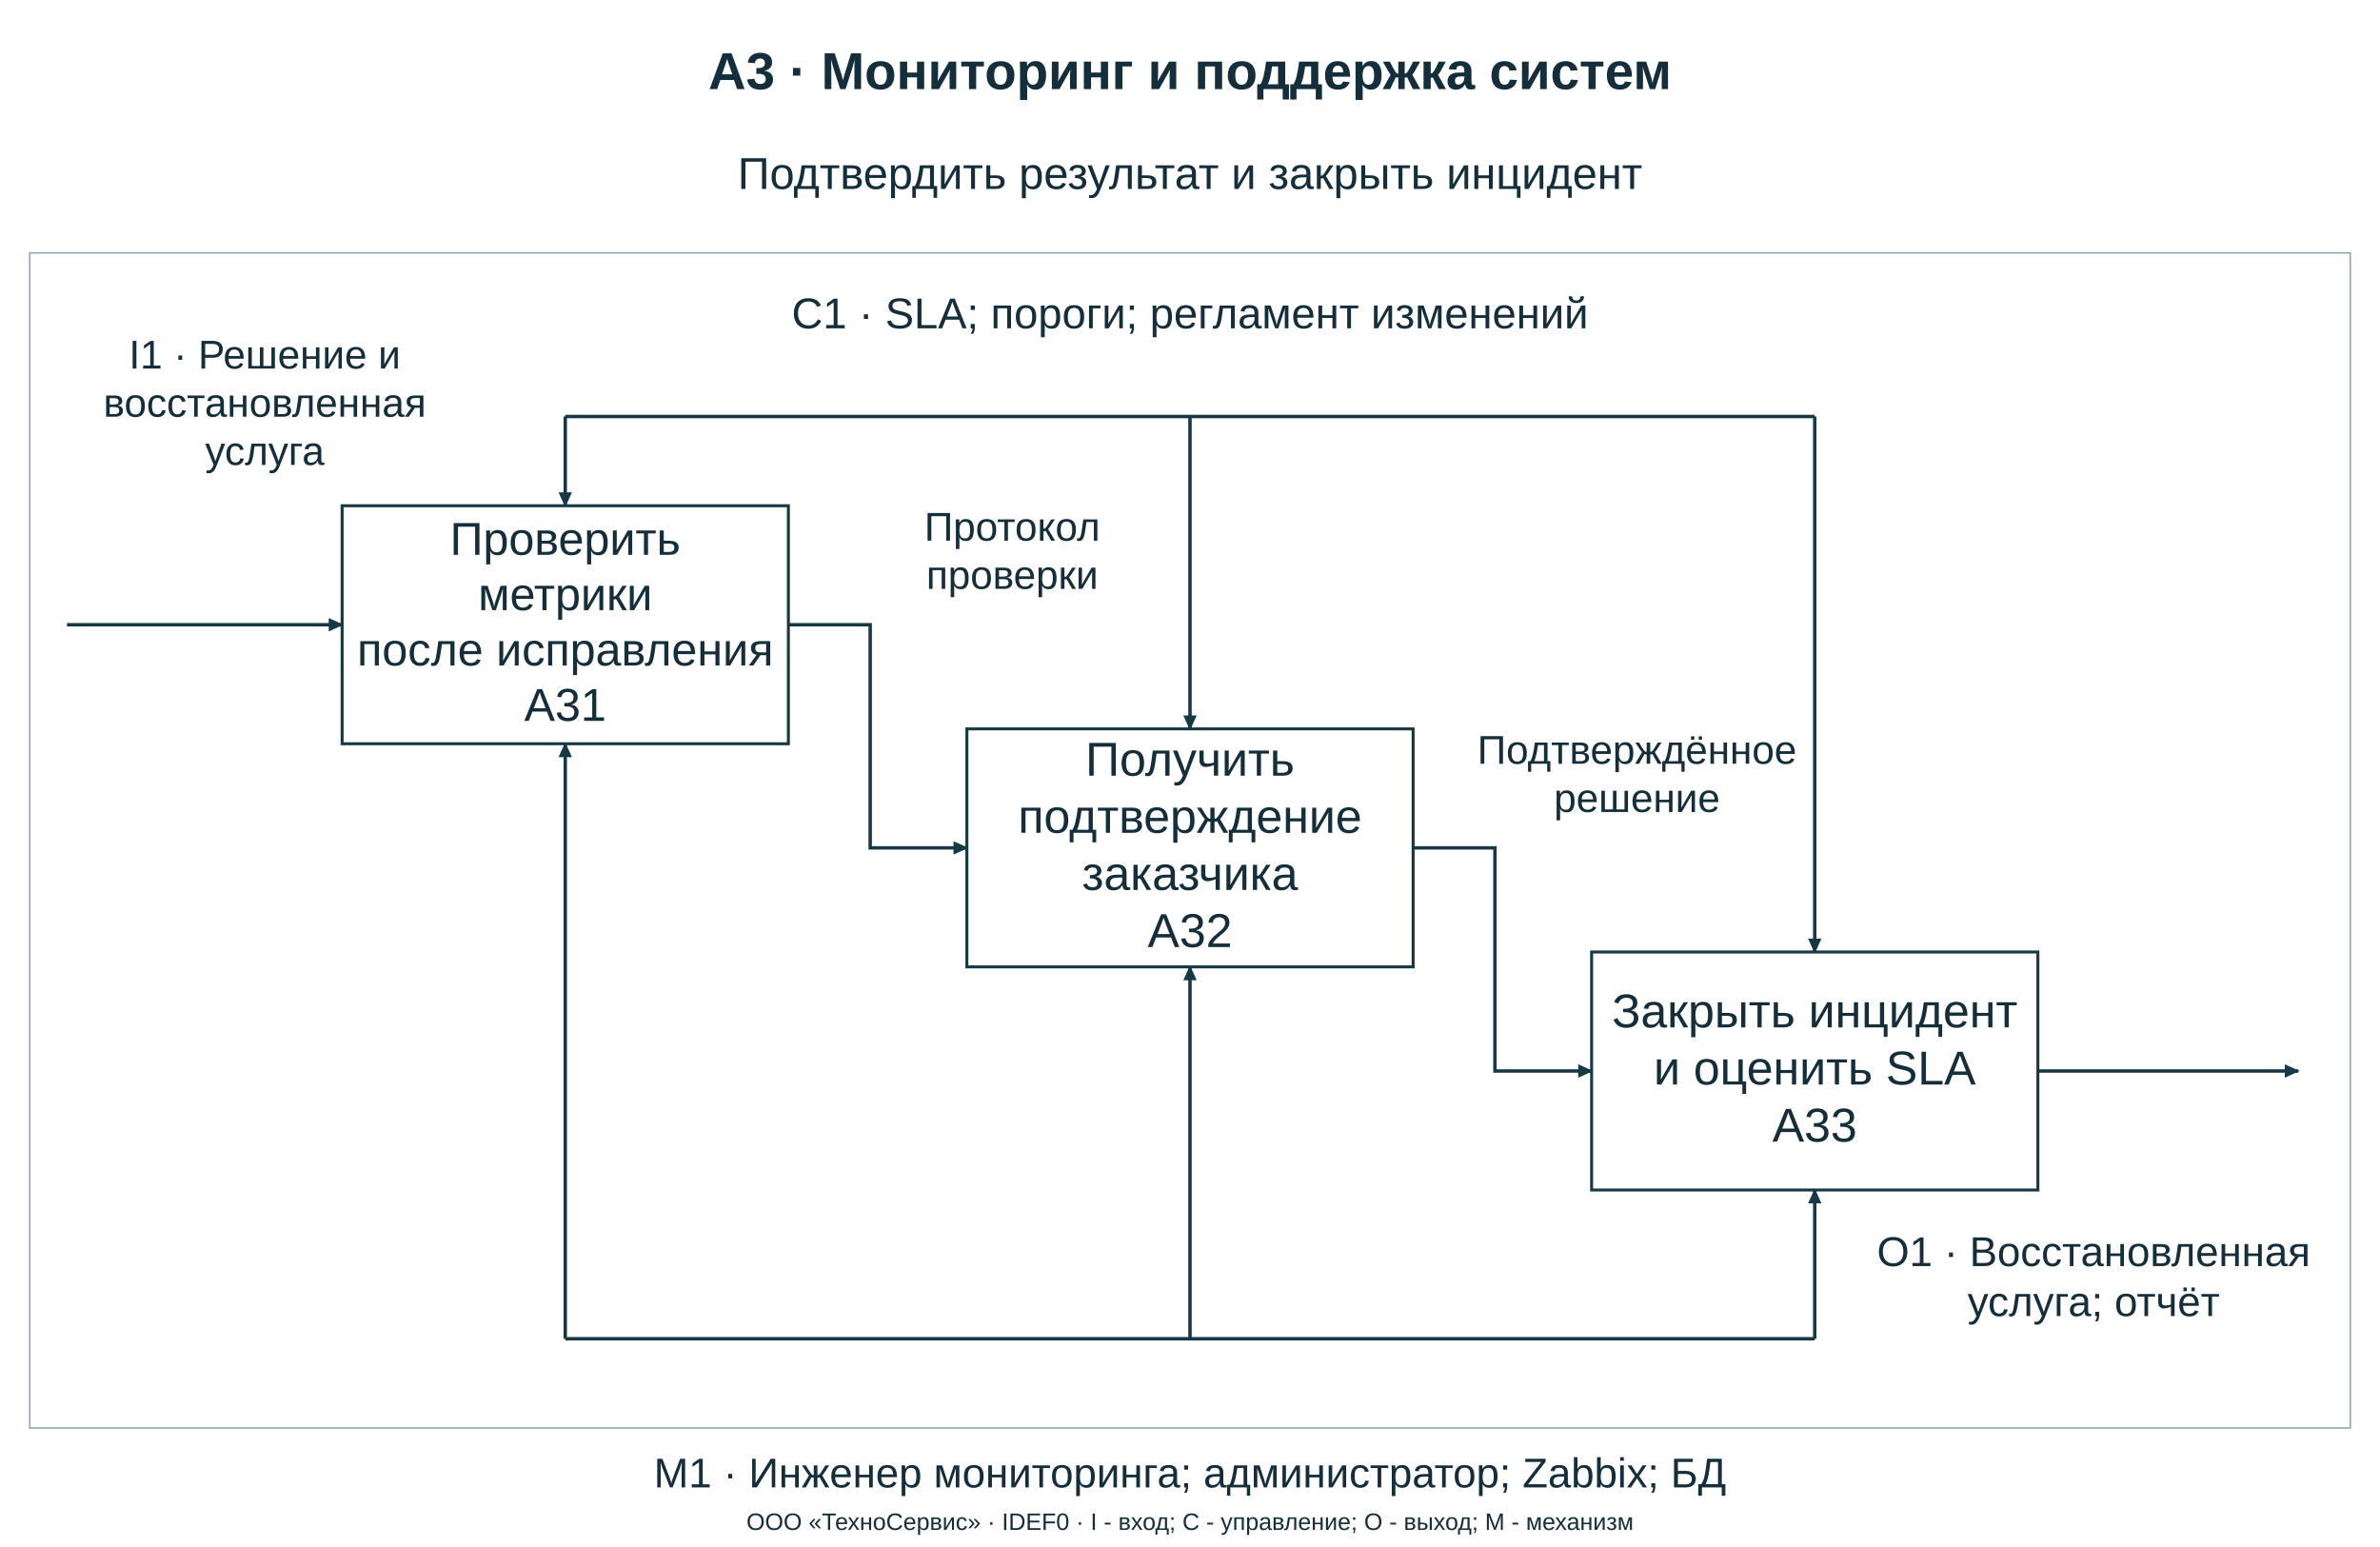
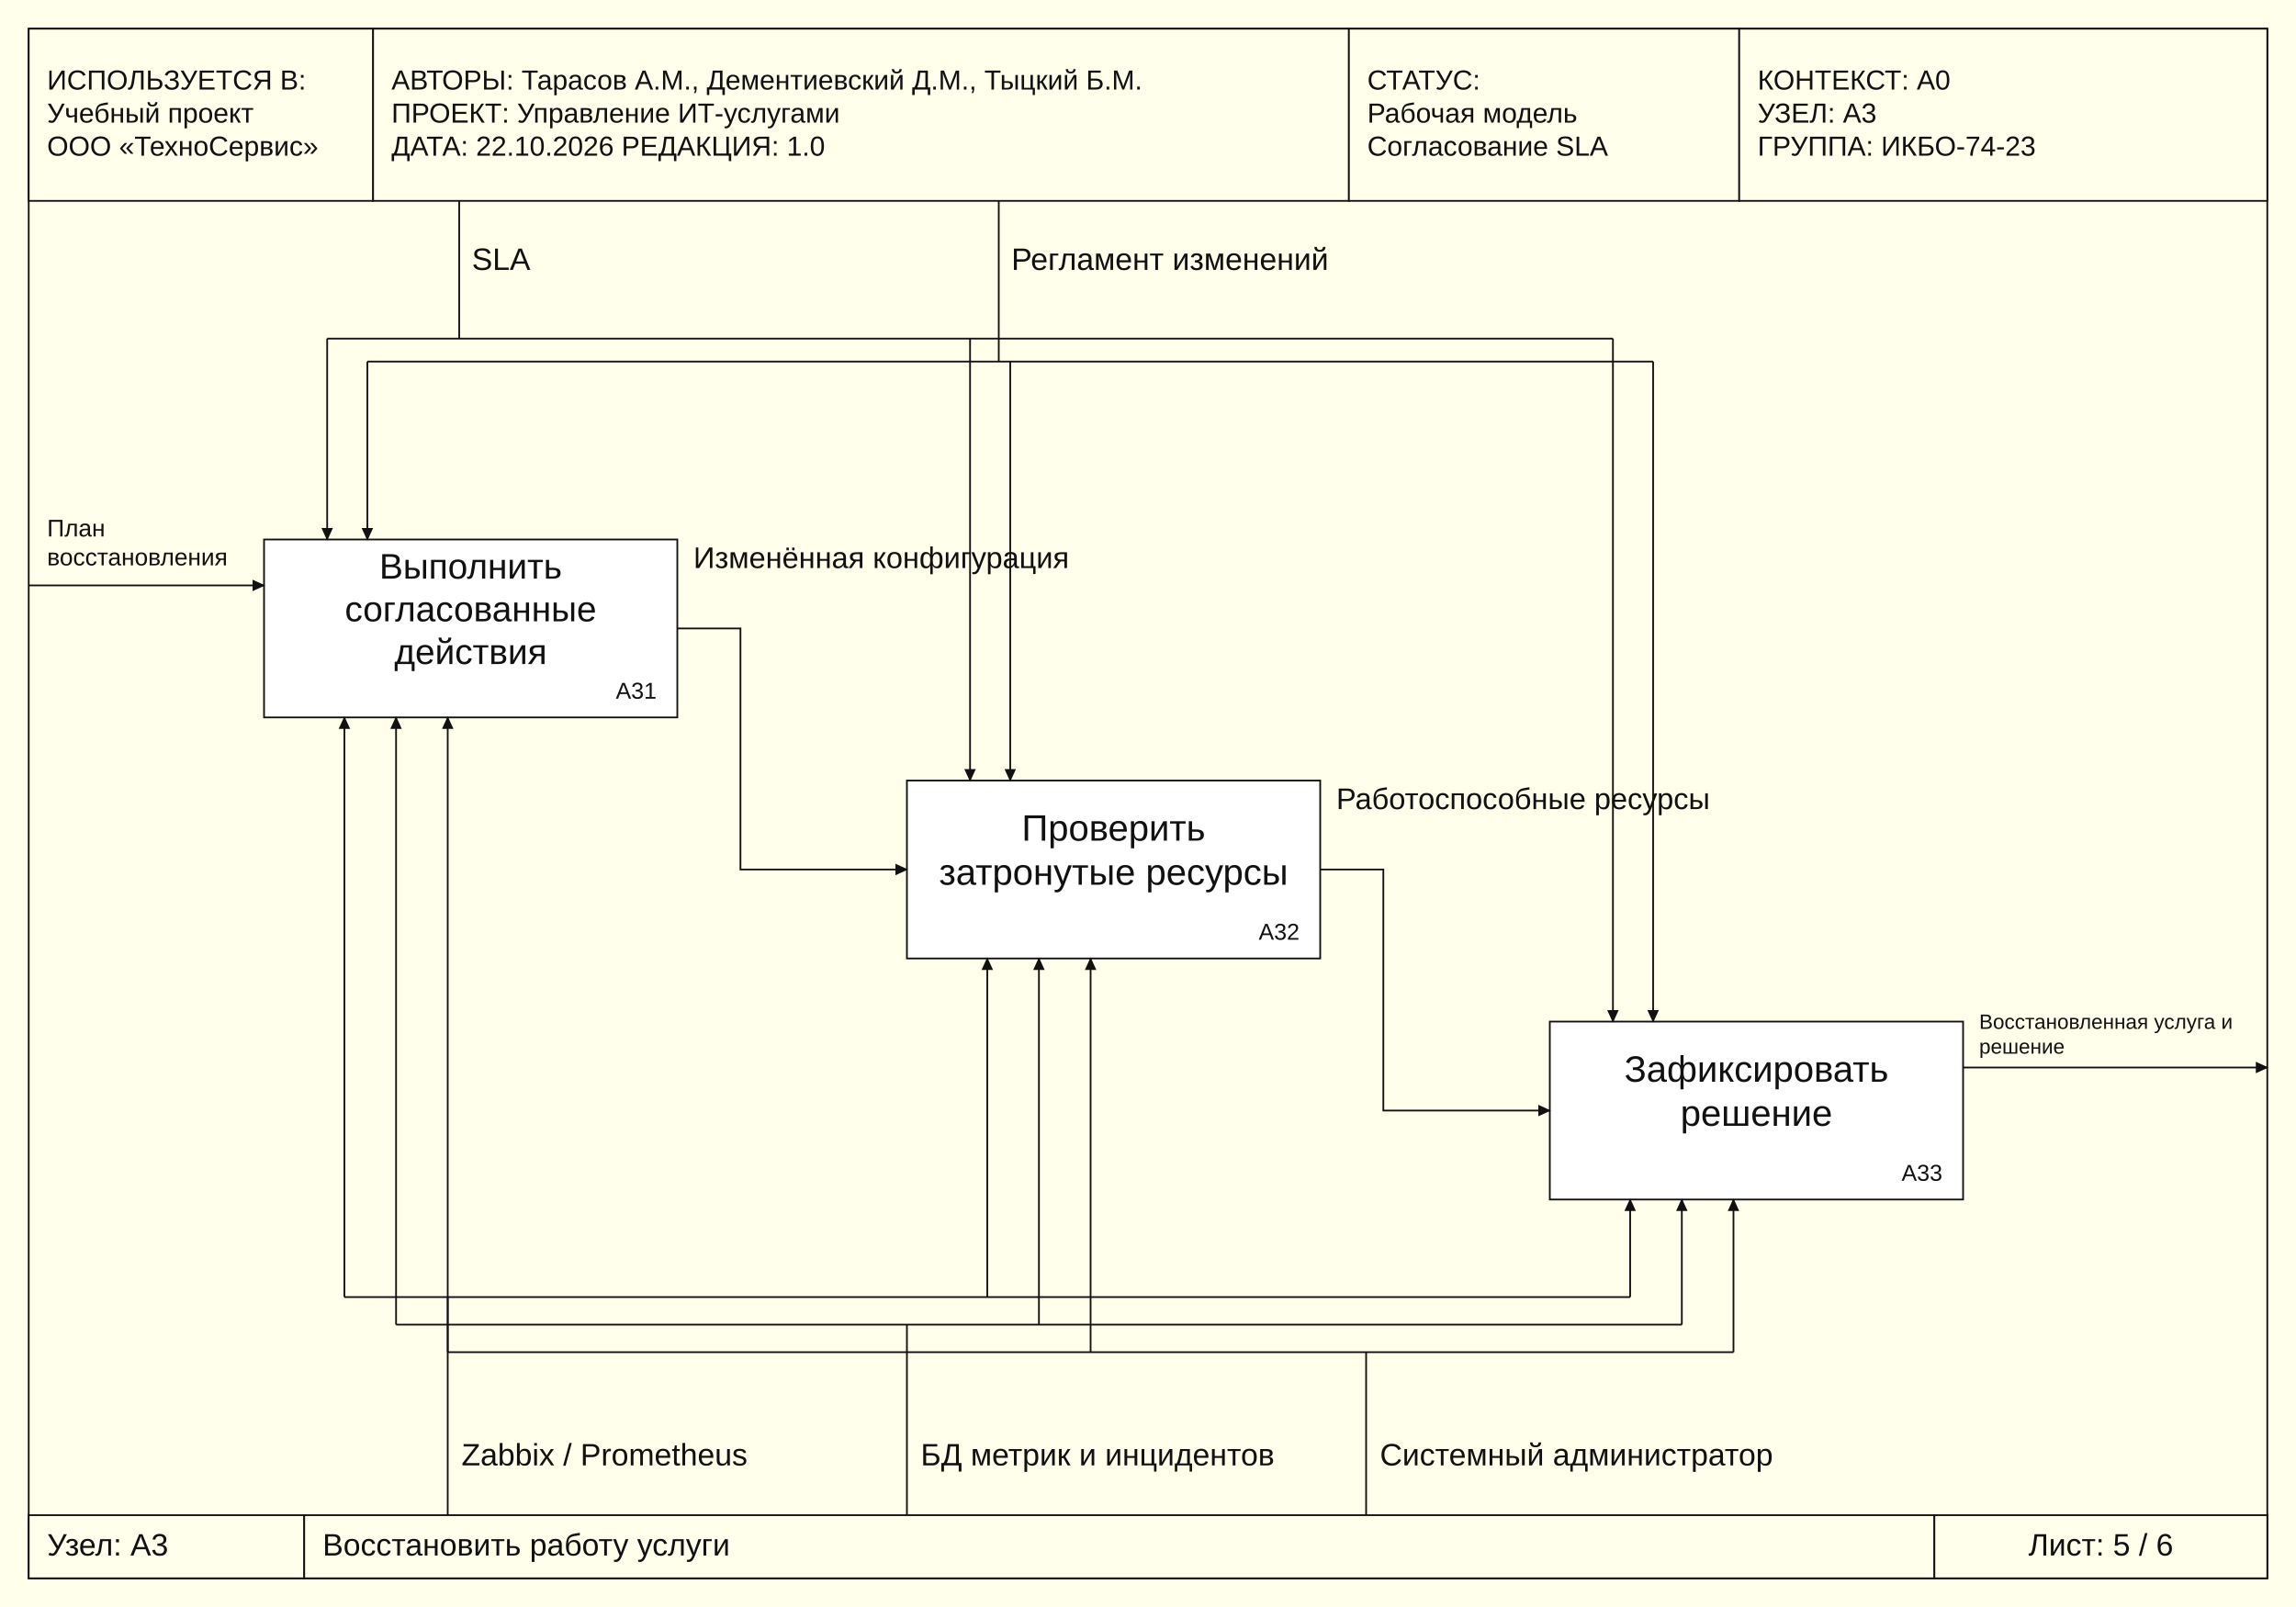
- <svg xmlns="http://www.w3.org/2000/svg" width="1600" height="1040" viewBox="0 0 1600 1040">
+ <svg xmlns="http://www.w3.org/2000/svg" width="2000" height="1400" viewBox="0 0 2000 1400">
  <defs>
-     <marker id="arrow" markerWidth="11" markerHeight="9" refX="9" refY="4.5" orient="auto" markerUnits="userSpaceOnUse">
-       <path d="M0 0 L10 4.5 L0 9 Z" fill="#183845" />
+     <marker id="arrow" markerWidth="12" markerHeight="10" refX="10" refY="5" orient="auto" markerUnits="userSpaceOnUse">
+       <path d="M0 0 L11 5 L0 10 Z" fill="#111" />
    </marker>
+     <pattern id="grid" width="20" height="20" patternUnits="userSpaceOnUse">
+       <path d="M20 0H0V20" fill="none" stroke="#e1e5e8" stroke-width=".7" />
+     </pattern>
  </defs>
-   <rect width="100%" height="100%" fill="white" />
-   <text x="800.0" y="50.0" text-anchor="middle" dominant-baseline="middle" font-family="Arial, sans-serif" font-size="35" font-weight="700" fill="#152e3b">A3 · Мониторинг и поддержка систем</text>
-   <text x="800.0" y="118.5" text-anchor="middle" dominant-baseline="middle" font-family="Arial, sans-serif" font-size="30" font-weight="400" fill="#152e3b">Подтвердить результат и закрыть инцидент</text>
-   <rect x="20" y="170" width="1560" height="790" fill="none" stroke="#8ba2ab" stroke-width="1" />
-   <rect x="230" y="340" width="300" height="160" stroke="#183845" stroke-width="2" fill="white" />
-   <text x="380.0" y="364.2" text-anchor="middle" dominant-baseline="middle" font-family="Arial, sans-serif" font-size="31" fill="#152e3b">Проверить</text>
-   <text x="380.0" y="401.4" text-anchor="middle" dominant-baseline="middle" font-family="Arial, sans-serif" font-size="31" fill="#152e3b">метрики</text>
-   <text x="380.0" y="438.6" text-anchor="middle" dominant-baseline="middle" font-family="Arial, sans-serif" font-size="31" fill="#152e3b">после исправления</text>
-   <text x="380.0" y="475.8" text-anchor="middle" dominant-baseline="middle" font-family="Arial, sans-serif" font-size="31" fill="#152e3b">A31</text>
-   <rect x="650" y="490" width="300" height="160" stroke="#183845" stroke-width="2" fill="white" />
-   <text x="800.0" y="512.4" text-anchor="middle" dominant-baseline="middle" font-family="Arial, sans-serif" font-size="32" fill="#152e3b">Получить</text>
-   <text x="800.0" y="550.8" text-anchor="middle" dominant-baseline="middle" font-family="Arial, sans-serif" font-size="32" fill="#152e3b">подтверждение</text>
-   <text x="800.0" y="589.2" text-anchor="middle" dominant-baseline="middle" font-family="Arial, sans-serif" font-size="32" fill="#152e3b">заказчика</text>
-   <text x="800.0" y="627.6" text-anchor="middle" dominant-baseline="middle" font-family="Arial, sans-serif" font-size="32" fill="#152e3b">A32</text>
-   <rect x="1070" y="640" width="300" height="160" stroke="#183845" stroke-width="2" fill="white" />
-   <text x="1220.0" y="681.6" text-anchor="middle" dominant-baseline="middle" font-family="Arial, sans-serif" font-size="32" fill="#152e3b">Закрыть инцидент</text>
-   <text x="1220.0" y="720.0" text-anchor="middle" dominant-baseline="middle" font-family="Arial, sans-serif" font-size="32" fill="#152e3b">и оценить SLA</text>
-   <text x="1220.0" y="758.4" text-anchor="middle" dominant-baseline="middle" font-family="Arial, sans-serif" font-size="32" fill="#152e3b">A33</text>
-   <text x="800.0" y="212.5" text-anchor="middle" dominant-baseline="middle" font-family="Arial, sans-serif" font-size="29" font-weight="400" fill="#152e3b">C1 · SLA; пороги; регламент изменений</text>
-   <polyline points="380,280 1220,280" fill="none" stroke="#183845" stroke-width="2.3" />
-   <polyline points="380.0,280 380.0,340" fill="none" stroke="#183845" stroke-width="2.3" marker-end="url(#arrow)" />
-   <polyline points="800.0,280 800.0,490" fill="none" stroke="#183845" stroke-width="2.3" marker-end="url(#arrow)" />
-   <polyline points="1220.0,280 1220.0,640" fill="none" stroke="#183845" stroke-width="2.3" marker-end="url(#arrow)" />
-   <text x="178.0" y="240.1" text-anchor="middle" dominant-baseline="middle" font-family="Arial, sans-serif" font-size="27" font-weight="400" fill="#152e3b">I1 · Решение и</text>
-   <text x="178.0" y="272.5" text-anchor="middle" dominant-baseline="middle" font-family="Arial, sans-serif" font-size="27" font-weight="400" fill="#152e3b">восстановленная</text>
-   <text x="178.0" y="304.9" text-anchor="middle" dominant-baseline="middle" font-family="Arial, sans-serif" font-size="27" font-weight="400" fill="#152e3b">услуга</text>
-   <polyline points="45,420.0 230,420.0" fill="none" stroke="#183845" stroke-width="2.3" marker-end="url(#arrow)" />
-   <polyline points="530,420.0 585,420.0 585,570.0 650,570.0" fill="none" stroke="#183845" stroke-width="2.3" marker-end="url(#arrow)" />
-   <text x="680.5" y="355.8" text-anchor="middle" dominant-baseline="middle" font-family="Arial, sans-serif" font-size="27" font-weight="400" fill="#152e3b">Протокол</text>
-   <text x="680.5" y="388.2" text-anchor="middle" dominant-baseline="middle" font-family="Arial, sans-serif" font-size="27" font-weight="400" fill="#152e3b">проверки</text>
-   <polyline points="950,570.0 1005,570.0 1005,720.0 1070,720.0" fill="none" stroke="#183845" stroke-width="2.3" marker-end="url(#arrow)" />
-   <text x="1100.5" y="505.8" text-anchor="middle" dominant-baseline="middle" font-family="Arial, sans-serif" font-size="27" font-weight="400" fill="#152e3b">Подтверждённое</text>
-   <text x="1100.5" y="538.2" text-anchor="middle" dominant-baseline="middle" font-family="Arial, sans-serif" font-size="27" font-weight="400" fill="#152e3b">решение</text>
-   <polyline points="1370,720 1545,720" fill="none" stroke="#183845" stroke-width="2.3" marker-end="url(#arrow)" />
-   <text x="1407.5" y="843.2" text-anchor="middle" dominant-baseline="middle" font-family="Arial, sans-serif" font-size="28" font-weight="400" fill="#152e3b">O1 · Восстановленная</text>
-   <text x="1407.5" y="876.8" text-anchor="middle" dominant-baseline="middle" font-family="Arial, sans-serif" font-size="28" font-weight="400" fill="#152e3b">услуга; отчёт</text>
-   <polyline points="380,900 1220,900" fill="none" stroke="#183845" stroke-width="2.3" />
-   <polyline points="380.0,900 380.0,500" fill="none" stroke="#183845" stroke-width="2.3" marker-end="url(#arrow)" />
-   <polyline points="800.0,900 800.0,650" fill="none" stroke="#183845" stroke-width="2.3" marker-end="url(#arrow)" />
-   <polyline points="1220.0,900 1220.0,800" fill="none" stroke="#183845" stroke-width="2.3" marker-end="url(#arrow)" />
-   <text x="800.0" y="992.0" text-anchor="middle" dominant-baseline="middle" font-family="Arial, sans-serif" font-size="28" font-weight="400" fill="#152e3b">M1 · Инженер мониторинга; администратор; Zabbix; БД</text>
-   <text x="800.0" y="1024.0" text-anchor="middle" dominant-baseline="middle" font-family="Arial, sans-serif" font-size="16" font-weight="400" fill="#152e3b">ООО «ТехноСервис» · IDEF0 · I - вход; C - управление; O - выход; M - механизм</text>
+   <rect width="100%" height="100%" fill="#ffffec" />
+   <rect x="25" y="25" width="1950" height="1350" stroke="#111" stroke-width="1.5" fill="#ffffec" />
+   <text x="1000.0" y="700.0" text-anchor="middle" dominant-baseline="middle" font-family="Arial, sans-serif" font-size="30" font-weight="400" fill="#111" />
+   <rect x="25" y="25" width="300" height="150" stroke="#111" stroke-width="1.5" fill="#ffffec" />
+   <text x="175.0" y="100.0" text-anchor="middle" dominant-baseline="middle" font-family="Arial, sans-serif" font-size="30" font-weight="400" fill="#111" />
+   <rect x="325" y="25" width="850" height="150" stroke="#111" stroke-width="1.5" fill="#ffffec" />
+   <text x="750.0" y="100.0" text-anchor="middle" dominant-baseline="middle" font-family="Arial, sans-serif" font-size="30" font-weight="400" fill="#111" />
+   <rect x="1175" y="25" width="340" height="150" stroke="#111" stroke-width="1.5" fill="#ffffec" />
+   <text x="1345.0" y="100.0" text-anchor="middle" dominant-baseline="middle" font-family="Arial, sans-serif" font-size="30" font-weight="400" fill="#111" />
+   <rect x="1515" y="25" width="460" height="150" stroke="#111" stroke-width="1.5" fill="#ffffec" />
+   <text x="1745.0" y="100.0" text-anchor="middle" dominant-baseline="middle" font-family="Arial, sans-serif" font-size="30" font-weight="400" fill="#111" />
+   <rect x="25" y="1320" width="240" height="55" stroke="#111" stroke-width="1.5" fill="#ffffec" />
+   <text x="145.0" y="1347.5" text-anchor="middle" dominant-baseline="middle" font-family="Arial, sans-serif" font-size="28" font-weight="400" fill="#111" />
+   <rect x="265" y="1320" width="1420" height="55" stroke="#111" stroke-width="1.5" fill="#ffffec" />
+   <text x="975.0" y="1347.5" text-anchor="middle" dominant-baseline="middle" font-family="Arial, sans-serif" font-size="28" font-weight="400" fill="#111" />
+   <rect x="1685" y="1320" width="290" height="55" stroke="#111" stroke-width="1.5" fill="#ffffec" />
+   <text x="1830.0" y="1347.5" text-anchor="middle" dominant-baseline="middle" font-family="Arial, sans-serif" font-size="28" font-weight="400" fill="#111" />
+   <text x="41" y="71.2" text-anchor="start" dominant-baseline="middle" font-family="Arial, sans-serif" font-size="24" font-weight="400" fill="#111">ИСПОЛЬЗУЕТСЯ В:</text>
+   <text x="41" y="100.0" text-anchor="start" dominant-baseline="middle" font-family="Arial, sans-serif" font-size="24" font-weight="400" fill="#111">Учебный проект</text>
+   <text x="41" y="128.8" text-anchor="start" dominant-baseline="middle" font-family="Arial, sans-serif" font-size="24" font-weight="400" fill="#111">ООО «ТехноСервис»</text>
+   <text x="341" y="71.2" text-anchor="start" dominant-baseline="middle" font-family="Arial, sans-serif" font-size="24" font-weight="400" fill="#111">АВТОРЫ: Тарасов А.М., Дементиевский Д.М., Тыцкий Б.М.</text>
+   <text x="341" y="100.0" text-anchor="start" dominant-baseline="middle" font-family="Arial, sans-serif" font-size="24" font-weight="400" fill="#111">ПРОЕКТ: Управление ИТ-услугами</text>
+   <text x="341" y="128.8" text-anchor="start" dominant-baseline="middle" font-family="Arial, sans-serif" font-size="24" font-weight="400" fill="#111">ДАТА: 22.10.2026 РЕДАКЦИЯ: 1.0</text>
+   <text x="1191" y="71.2" text-anchor="start" dominant-baseline="middle" font-family="Arial, sans-serif" font-size="24" font-weight="400" fill="#111">СТАТУС:</text>
+   <text x="1191" y="100.0" text-anchor="start" dominant-baseline="middle" font-family="Arial, sans-serif" font-size="24" font-weight="400" fill="#111">Рабочая модель</text>
+   <text x="1191" y="128.8" text-anchor="start" dominant-baseline="middle" font-family="Arial, sans-serif" font-size="24" font-weight="400" fill="#111">Согласование SLA</text>
+   <text x="1531" y="71.2" text-anchor="start" dominant-baseline="middle" font-family="Arial, sans-serif" font-size="24" font-weight="400" fill="#111">КОНТЕКСТ: A0</text>
+   <text x="1531" y="100.0" text-anchor="start" dominant-baseline="middle" font-family="Arial, sans-serif" font-size="24" font-weight="400" fill="#111">УЗЕЛ: A3</text>
+   <text x="1531" y="128.8" text-anchor="start" dominant-baseline="middle" font-family="Arial, sans-serif" font-size="24" font-weight="400" fill="#111">ГРУППА: ИКБО-74-23</text>
+   <text x="41" y="1347.5" text-anchor="start" dominant-baseline="middle" font-family="Arial, sans-serif" font-size="27" font-weight="400" fill="#111">Узел: A3</text>
+   <text x="281" y="1347.5" text-anchor="start" dominant-baseline="middle" font-family="Arial, sans-serif" font-size="27" font-weight="400" fill="#111">Восстановить работу услуги</text>
+   <text x="1830.0" y="1347.5" text-anchor="middle" dominant-baseline="middle" font-family="Arial, sans-serif" font-size="27" font-weight="400" fill="#111">Лист: 5 / 6</text>
+   <rect x="230" y="470" width="360" height="155" stroke="#111" stroke-width="1.5" fill="white" />
+   <text x="410.0" y="547.5" text-anchor="middle" dominant-baseline="middle" font-family="Arial, sans-serif" font-size="32" font-weight="400" fill="#111" />
+   <text x="410.0" y="495.3" text-anchor="middle" dominant-baseline="middle" font-family="Arial, sans-serif" font-size="31" font-weight="400" fill="#111">Выполнить</text>
+   <text x="410.0" y="532.5" text-anchor="middle" dominant-baseline="middle" font-family="Arial, sans-serif" font-size="31" font-weight="400" fill="#111">согласованные</text>
+   <text x="410.0" y="569.7" text-anchor="middle" dominant-baseline="middle" font-family="Arial, sans-serif" font-size="31" font-weight="400" fill="#111">действия</text>
+   <text x="572" y="603.0" text-anchor="end" dominant-baseline="middle" font-family="Arial, sans-serif" font-size="20" font-weight="400" fill="#111">A31</text>
+   <rect x="790" y="680" width="360" height="155" stroke="#111" stroke-width="1.5" fill="white" />
+   <text x="970.0" y="757.5" text-anchor="middle" dominant-baseline="middle" font-family="Arial, sans-serif" font-size="32" font-weight="400" fill="#111" />
+   <text x="970.0" y="723.3" text-anchor="middle" dominant-baseline="middle" font-family="Arial, sans-serif" font-size="32" font-weight="400" fill="#111">Проверить</text>
+   <text x="970.0" y="761.7" text-anchor="middle" dominant-baseline="middle" font-family="Arial, sans-serif" font-size="32" font-weight="400" fill="#111">затронутые ресурсы</text>
+   <text x="1132" y="813.0" text-anchor="end" dominant-baseline="middle" font-family="Arial, sans-serif" font-size="20" font-weight="400" fill="#111">A32</text>
+   <rect x="1350" y="890" width="360" height="155" stroke="#111" stroke-width="1.5" fill="white" />
+   <text x="1530.0" y="967.5" text-anchor="middle" dominant-baseline="middle" font-family="Arial, sans-serif" font-size="32" font-weight="400" fill="#111" />
+   <text x="1530.0" y="933.3" text-anchor="middle" dominant-baseline="middle" font-family="Arial, sans-serif" font-size="32" font-weight="400" fill="#111">Зафиксировать</text>
+   <text x="1530.0" y="971.7" text-anchor="middle" dominant-baseline="middle" font-family="Arial, sans-serif" font-size="32" font-weight="400" fill="#111">решение</text>
+   <text x="1692" y="1023.0" text-anchor="end" dominant-baseline="middle" font-family="Arial, sans-serif" font-size="20" font-weight="400" fill="#111">A33</text>
+   <polyline points="25,510 230,510" fill="none" stroke="#111" stroke-width="1.5" marker-end="url(#arrow)" />
+   <text x="41" y="461.4" text-anchor="start" dominant-baseline="middle" font-family="Arial, sans-serif" font-size="21" font-weight="400" fill="#111">План</text>
+   <text x="41" y="486.6" text-anchor="start" dominant-baseline="middle" font-family="Arial, sans-serif" font-size="21" font-weight="400" fill="#111">восстановления</text>
+   <polyline points="590,547.5 645,547.5 645,757.5 790,757.5" fill="none" stroke="#111" stroke-width="1.5" marker-end="url(#arrow)" />
+   <text x="604" y="487.5" text-anchor="start" dominant-baseline="middle" font-family="Arial, sans-serif" font-size="26" font-weight="400" fill="#111">Изменённая конфигурация</text>
+   <polyline points="1150,757.5 1205,757.5 1205,967.5 1350,967.5" fill="none" stroke="#111" stroke-width="1.5" marker-end="url(#arrow)" />
+   <text x="1164" y="697.5" text-anchor="start" dominant-baseline="middle" font-family="Arial, sans-serif" font-size="26" font-weight="400" fill="#111">Работоспособные ресурсы</text>
+   <polyline points="1710,930 1975,930" fill="none" stroke="#111" stroke-width="1.5" marker-end="url(#arrow)" />
+   <text x="1724" y="891.2" text-anchor="start" dominant-baseline="middle" font-family="Arial, sans-serif" font-size="18" font-weight="400" fill="#111">Восстановленная услуга и</text>
+   <text x="1724" y="912.8" text-anchor="start" dominant-baseline="middle" font-family="Arial, sans-serif" font-size="18" font-weight="400" fill="#111">решение</text>
+   <polyline points="400,175 400,295" fill="none" stroke="#111" stroke-width="1.5" />
+   <text x="411" y="227.5" text-anchor="start" dominant-baseline="middle" font-family="Arial, sans-serif" font-size="27" font-weight="400" fill="#111">SLA</text>
+   <polyline points="285,295 1405,295" fill="none" stroke="#111" stroke-width="1.5" />
+   <polyline points="285,295 285,470" fill="none" stroke="#111" stroke-width="1.5" marker-end="url(#arrow)" />
+   <polyline points="845,295 845,680" fill="none" stroke="#111" stroke-width="1.5" marker-end="url(#arrow)" />
+   <polyline points="1405,295 1405,890" fill="none" stroke="#111" stroke-width="1.5" marker-end="url(#arrow)" />
+   <polyline points="870,175 870,315" fill="none" stroke="#111" stroke-width="1.5" />
+   <text x="881" y="227.5" text-anchor="start" dominant-baseline="middle" font-family="Arial, sans-serif" font-size="27" font-weight="400" fill="#111">Регламент изменений</text>
+   <polyline points="320,315 1440,315" fill="none" stroke="#111" stroke-width="1.5" />
+   <polyline points="320,315 320,470" fill="none" stroke="#111" stroke-width="1.5" marker-end="url(#arrow)" />
+   <polyline points="880,315 880,680" fill="none" stroke="#111" stroke-width="1.5" marker-end="url(#arrow)" />
+   <polyline points="1440,315 1440,890" fill="none" stroke="#111" stroke-width="1.5" marker-end="url(#arrow)" />
+   <polyline points="390,1320 390,1130" fill="none" stroke="#111" stroke-width="1.5" />
+   <text x="402" y="1269.0" text-anchor="start" dominant-baseline="middle" font-family="Arial, sans-serif" font-size="27" font-weight="400" fill="#111">Zabbix / Prometheus</text>
+   <polyline points="300,1130 1420,1130" fill="none" stroke="#111" stroke-width="1.5" />
+   <polyline points="300,1130 300,625" fill="none" stroke="#111" stroke-width="1.5" marker-end="url(#arrow)" />
+   <polyline points="860,1130 860,835" fill="none" stroke="#111" stroke-width="1.5" marker-end="url(#arrow)" />
+   <polyline points="1420,1130 1420,1045" fill="none" stroke="#111" stroke-width="1.5" marker-end="url(#arrow)" />
+   <polyline points="790,1320 790,1154" fill="none" stroke="#111" stroke-width="1.5" />
+   <text x="802" y="1269.0" text-anchor="start" dominant-baseline="middle" font-family="Arial, sans-serif" font-size="27" font-weight="400" fill="#111">БД метрик и инцидентов</text>
+   <polyline points="345,1154 1465,1154" fill="none" stroke="#111" stroke-width="1.5" />
+   <polyline points="345,1154 345,625" fill="none" stroke="#111" stroke-width="1.5" marker-end="url(#arrow)" />
+   <polyline points="905,1154 905,835" fill="none" stroke="#111" stroke-width="1.5" marker-end="url(#arrow)" />
+   <polyline points="1465,1154 1465,1045" fill="none" stroke="#111" stroke-width="1.5" marker-end="url(#arrow)" />
+   <polyline points="1190,1320 1190,1178" fill="none" stroke="#111" stroke-width="1.5" />
+   <text x="1202" y="1269.0" text-anchor="start" dominant-baseline="middle" font-family="Arial, sans-serif" font-size="27" font-weight="400" fill="#111">Системный администратор</text>
+   <polyline points="390,1178 1510,1178" fill="none" stroke="#111" stroke-width="1.5" />
+   <polyline points="390,1178 390,625" fill="none" stroke="#111" stroke-width="1.5" marker-end="url(#arrow)" />
+   <polyline points="950,1178 950,835" fill="none" stroke="#111" stroke-width="1.5" marker-end="url(#arrow)" />
+   <polyline points="1510,1178 1510,1045" fill="none" stroke="#111" stroke-width="1.5" marker-end="url(#arrow)" />
</svg>
